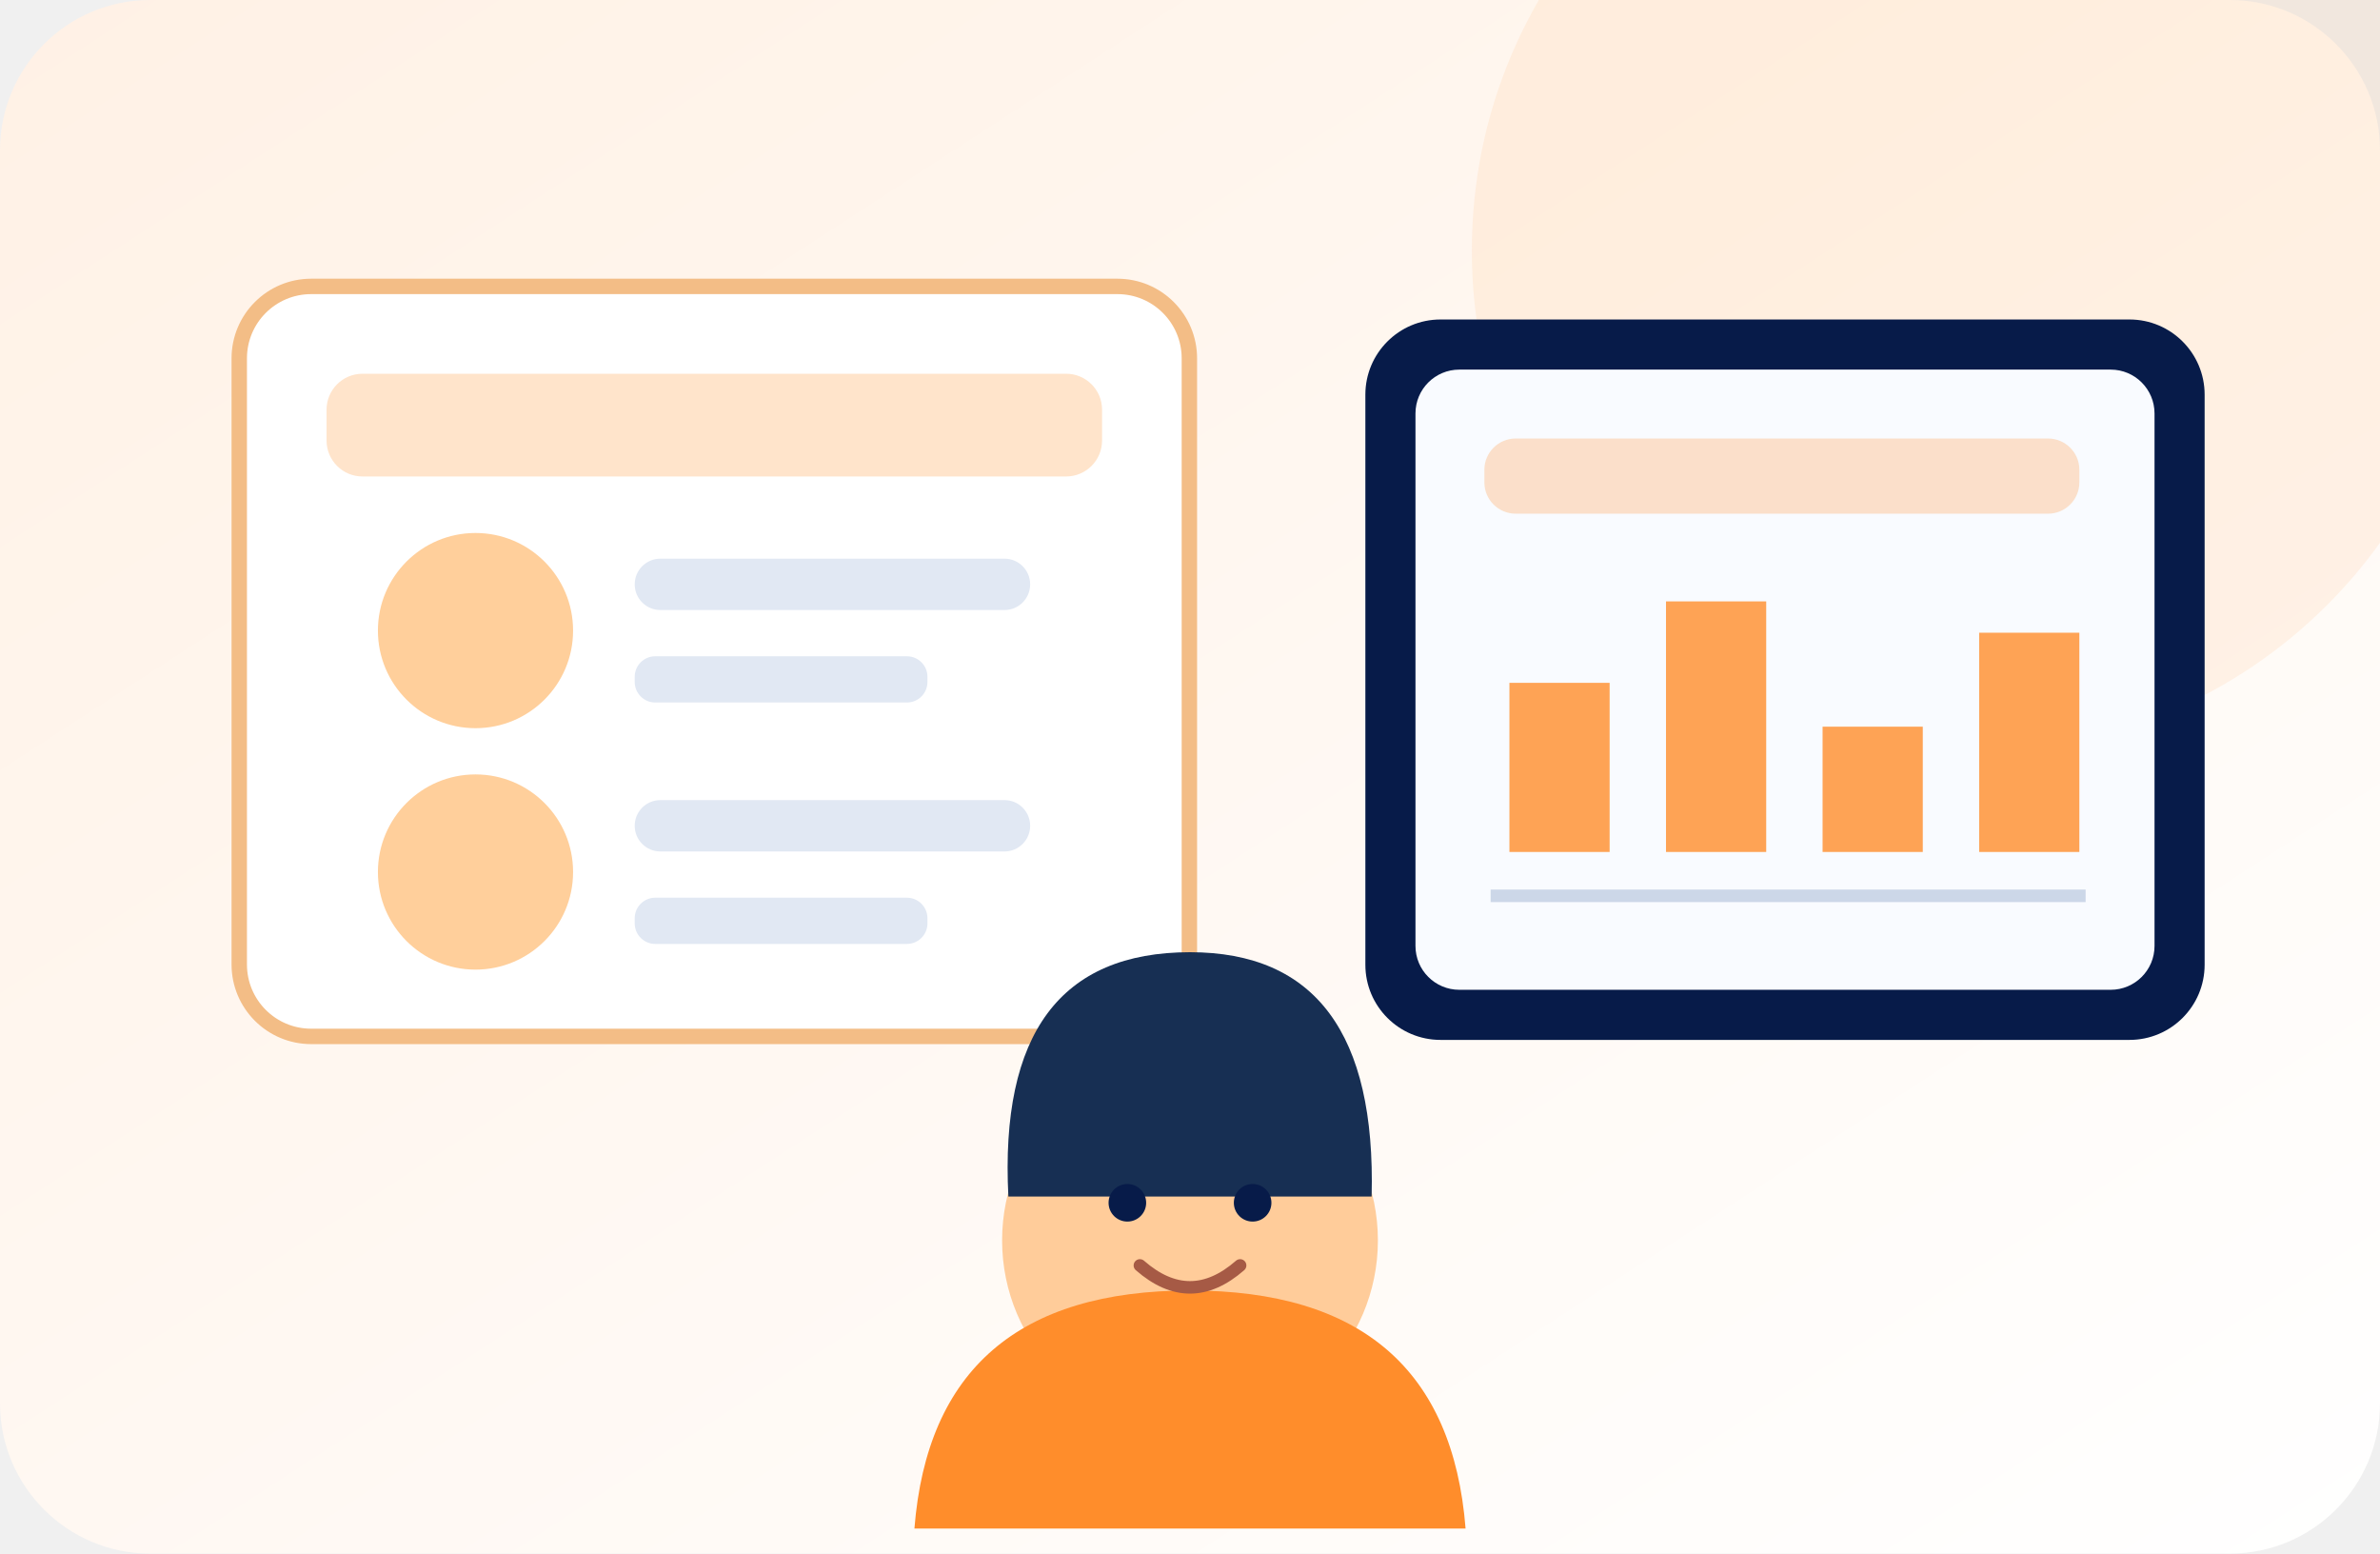
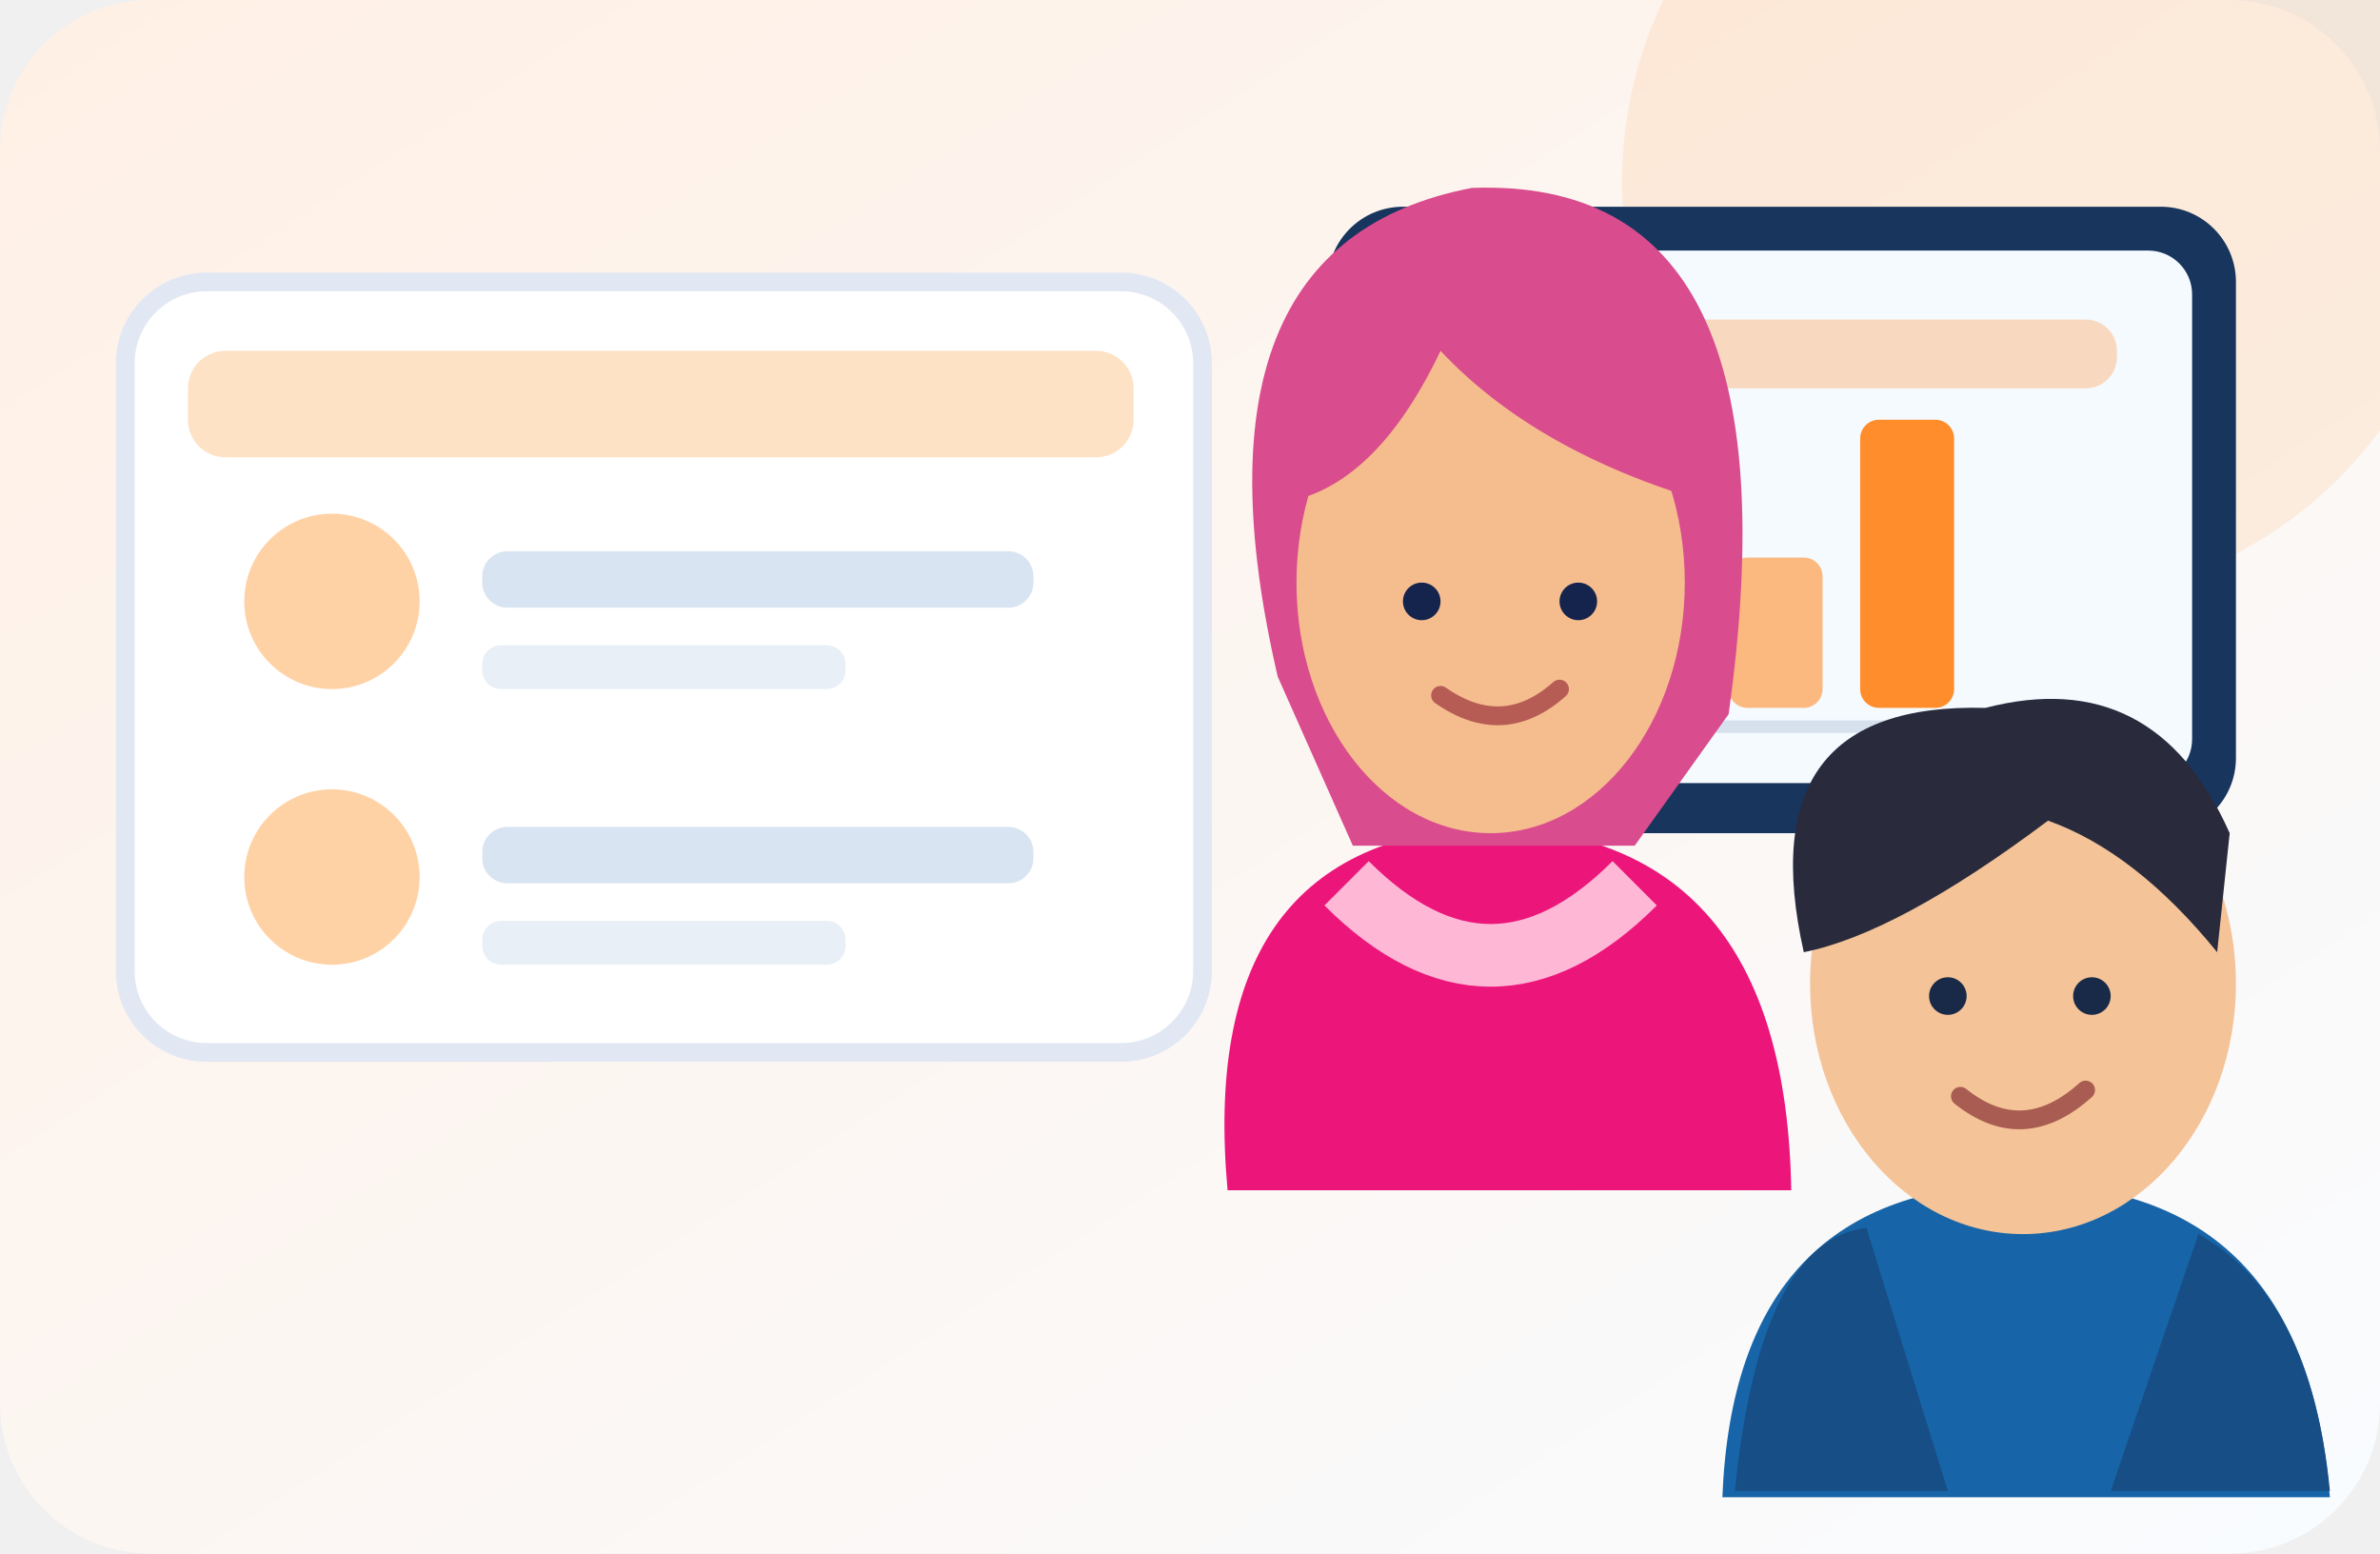
- <svg xmlns="http://www.w3.org/2000/svg" width="760" height="496" viewBox="0 0 380 248">
+ <svg xmlns="http://www.w3.org/2000/svg" viewBox="0 0 380 248" width="760" height="496">
  <defs>
-     <linearGradient id="g" x2="1" y2="1">
-       <stop stop-color="#FFF1E5" />
-       <stop offset="1" stop-color="#FFFFFF" />
+     <linearGradient id="bg" x1="0" x2="1" y1="0" y2="1">
+       <stop stop-color="#FFF0E5" />
+       <stop offset="1" stop-color="#F9FCFF" />
    </linearGradient>
  </defs>
-   <rect width="380" height="248" rx="24" fill="url(#g)" />
-   <circle cx="315" cy="40" r="80" fill="#FF8D2B" opacity=".09" />
-   <g transform="translate(30 8) scale(.82)">
-     <rect x="10" y="46" width="185" height="146" rx="14" fill="#FFFFFF" stroke="#F3BD86" stroke-width="3" />
-     <rect x="27" y="63" width="151" height="20" rx="7" fill="#FFE4CB" />
-     <circle cx="56" cy="113" r="19" fill="#FFCF9B" />
-     <rect x="87" y="99" width="77" height="10" rx="5" fill="#E1E8F3" />
-     <rect x="87" y="118" width="57" height="9" rx="4" fill="#E1E8F3" />
-     <circle cx="56" cy="160" r="19" fill="#FFCF9B" />
-     <rect x="87" y="146" width="77" height="10" rx="5" fill="#E1E8F3" />
-     <rect x="87" y="165" width="57" height="9" rx="4" fill="#E1E8F3" />
+   <rect width="380" height="248" rx="24" fill="url(#bg)" />
+   <circle cx="326" cy="29" r="67" fill="#FF8D2B" opacity=".12" />
+   <rect x="20" y="45" width="172" height="123" rx="13" fill="#FFFFFF" stroke="#E2E8F3" stroke-width="3" />
+   <rect x="30" y="56" width="151" height="17" rx="6" fill="#FDE2C6" />
+   <circle cx="53" cy="96" r="14" fill="#FFD2A6" />
+   <rect x="77" y="88" width="88" height="9" rx="4" fill="#D8E4F1" />
+   <rect x="77" y="103" width="58" height="7" rx="3" fill="#E9EFF6" />
+   <circle cx="53" cy="140" r="14" fill="#FFD2A6" />
+   <rect x="77" y="132" width="88" height="9" rx="4" fill="#D8E4F1" />
+   <rect x="77" y="147" width="58" height="7" rx="3" fill="#E9EFF6" />
+   <rect x="212" y="33" width="145" height="100" rx="12" fill="#18355E" />
+   <rect x="219" y="40" width="131" height="85" rx="7" fill="#F5FAFF" />
+   <rect x="230" y="51" width="108" height="11" rx="5" fill="#FF8D2B" opacity=".3" />
+   <rect x="234" y="81" width="15" height="32" rx="3" fill="#FF8D2B" opacity=".65" />
+   <rect x="255" y="72" width="15" height="41" rx="3" fill="#FF8D2B" opacity=".8" />
+   <rect x="276" y="89" width="15" height="24" rx="3" fill="#FF8D2B" opacity=".6" />
+   <rect x="297" y="67" width="15" height="46" rx="3" fill="#FF8D2B" />
+   <path d="M228 116h111" stroke="#D6E1ED" stroke-width="2" />
+   <g transform="translate(196 24)">
+     <path d="M0 166Q-5 111 40 108Q89 108 90 166" fill="#EC167A" />
+     <path d="M8 84Q-8 15 39 6Q92 4 80 90L65 111H20Z" fill="#D94C8D" />
+     <ellipse cx="42" cy="69" rx="31" ry="40" fill="#F5BC8E" />
+     <path d="M10 56Q15 7 48 18Q77 18 76 56Q49 48 34 32Q24 53 10 56" fill="#D94C8D" />
+     <circle cx="31" cy="72" r="3" fill="#14244C" />
+     <circle cx="56" cy="72" r="3" fill="#14244C" />
+     <path d="M34 87Q44 94 53 86" fill="none" stroke="#B65C55" stroke-width="3" stroke-linecap="round" />
+     <path d="M19 117Q42 140 65 117" fill="none" stroke="#FFB7D6" stroke-width="10" />
  </g>
-   <rect x="218" y="51" width="134" height="115" rx="12" fill="#071B49" />
-   <rect x="226" y="59" width="118" height="99" rx="7" fill="#F9FBFF" />
-   <rect x="237" y="70" width="95" height="12" rx="5" fill="#FF8D2B" opacity=".25" />
-   <path d="M241 136v-27h16v27m9 0V96h16v40m9 0v-20h16v20m9 0v-35h16v35" fill="#FF8D2B" opacity=".8" />
-   <path d="M238 143h95" stroke="#CCD7E8" stroke-width="2" />
-   <circle cx="190" cy="198" r="30" fill="#FFCC9A" />
-   <path d="M161 191q-2-39 29-39 30 0 29 39" fill="#172F53" />
-   <path d="M146 244q3-38 44-38 41 0 44 38" fill="#FF8D2B" />
-   <circle cx="180" cy="192" r="3" fill="#071B49" />
-   <circle cx="200" cy="192" r="3" fill="#071B49" />
-   <path d="M182 202q8 7 16 0" fill="none" stroke="#A65A45" stroke-width="2" stroke-linecap="round" />
+   <g transform="translate(279 107)">
+     <path d="M-4 132Q-2 82 44 82Q89 82 93 132" fill="#1765A8" />
+     <path d="M-2 131Q2 91 19 89L32 131M58 131L72 90Q90 100 93 131" fill="#174E85" />
+     <ellipse cx="44" cy="50" rx="34" ry="40" fill="#F5C398" />
+     <path d="M9 45Q0 5 38 6Q65-1 77 26L75 45Q62 29 48 24Q24 42 9 45" fill="#292B3D" />
+     <circle cx="32" cy="52" r="3" fill="#192A49" />
+     <circle cx="55" cy="52" r="3" fill="#192A49" />
+     <path d="M34 68Q44 76 54 67" fill="none" stroke="#A95D52" stroke-width="3" stroke-linecap="round" />
+   </g>
</svg>
